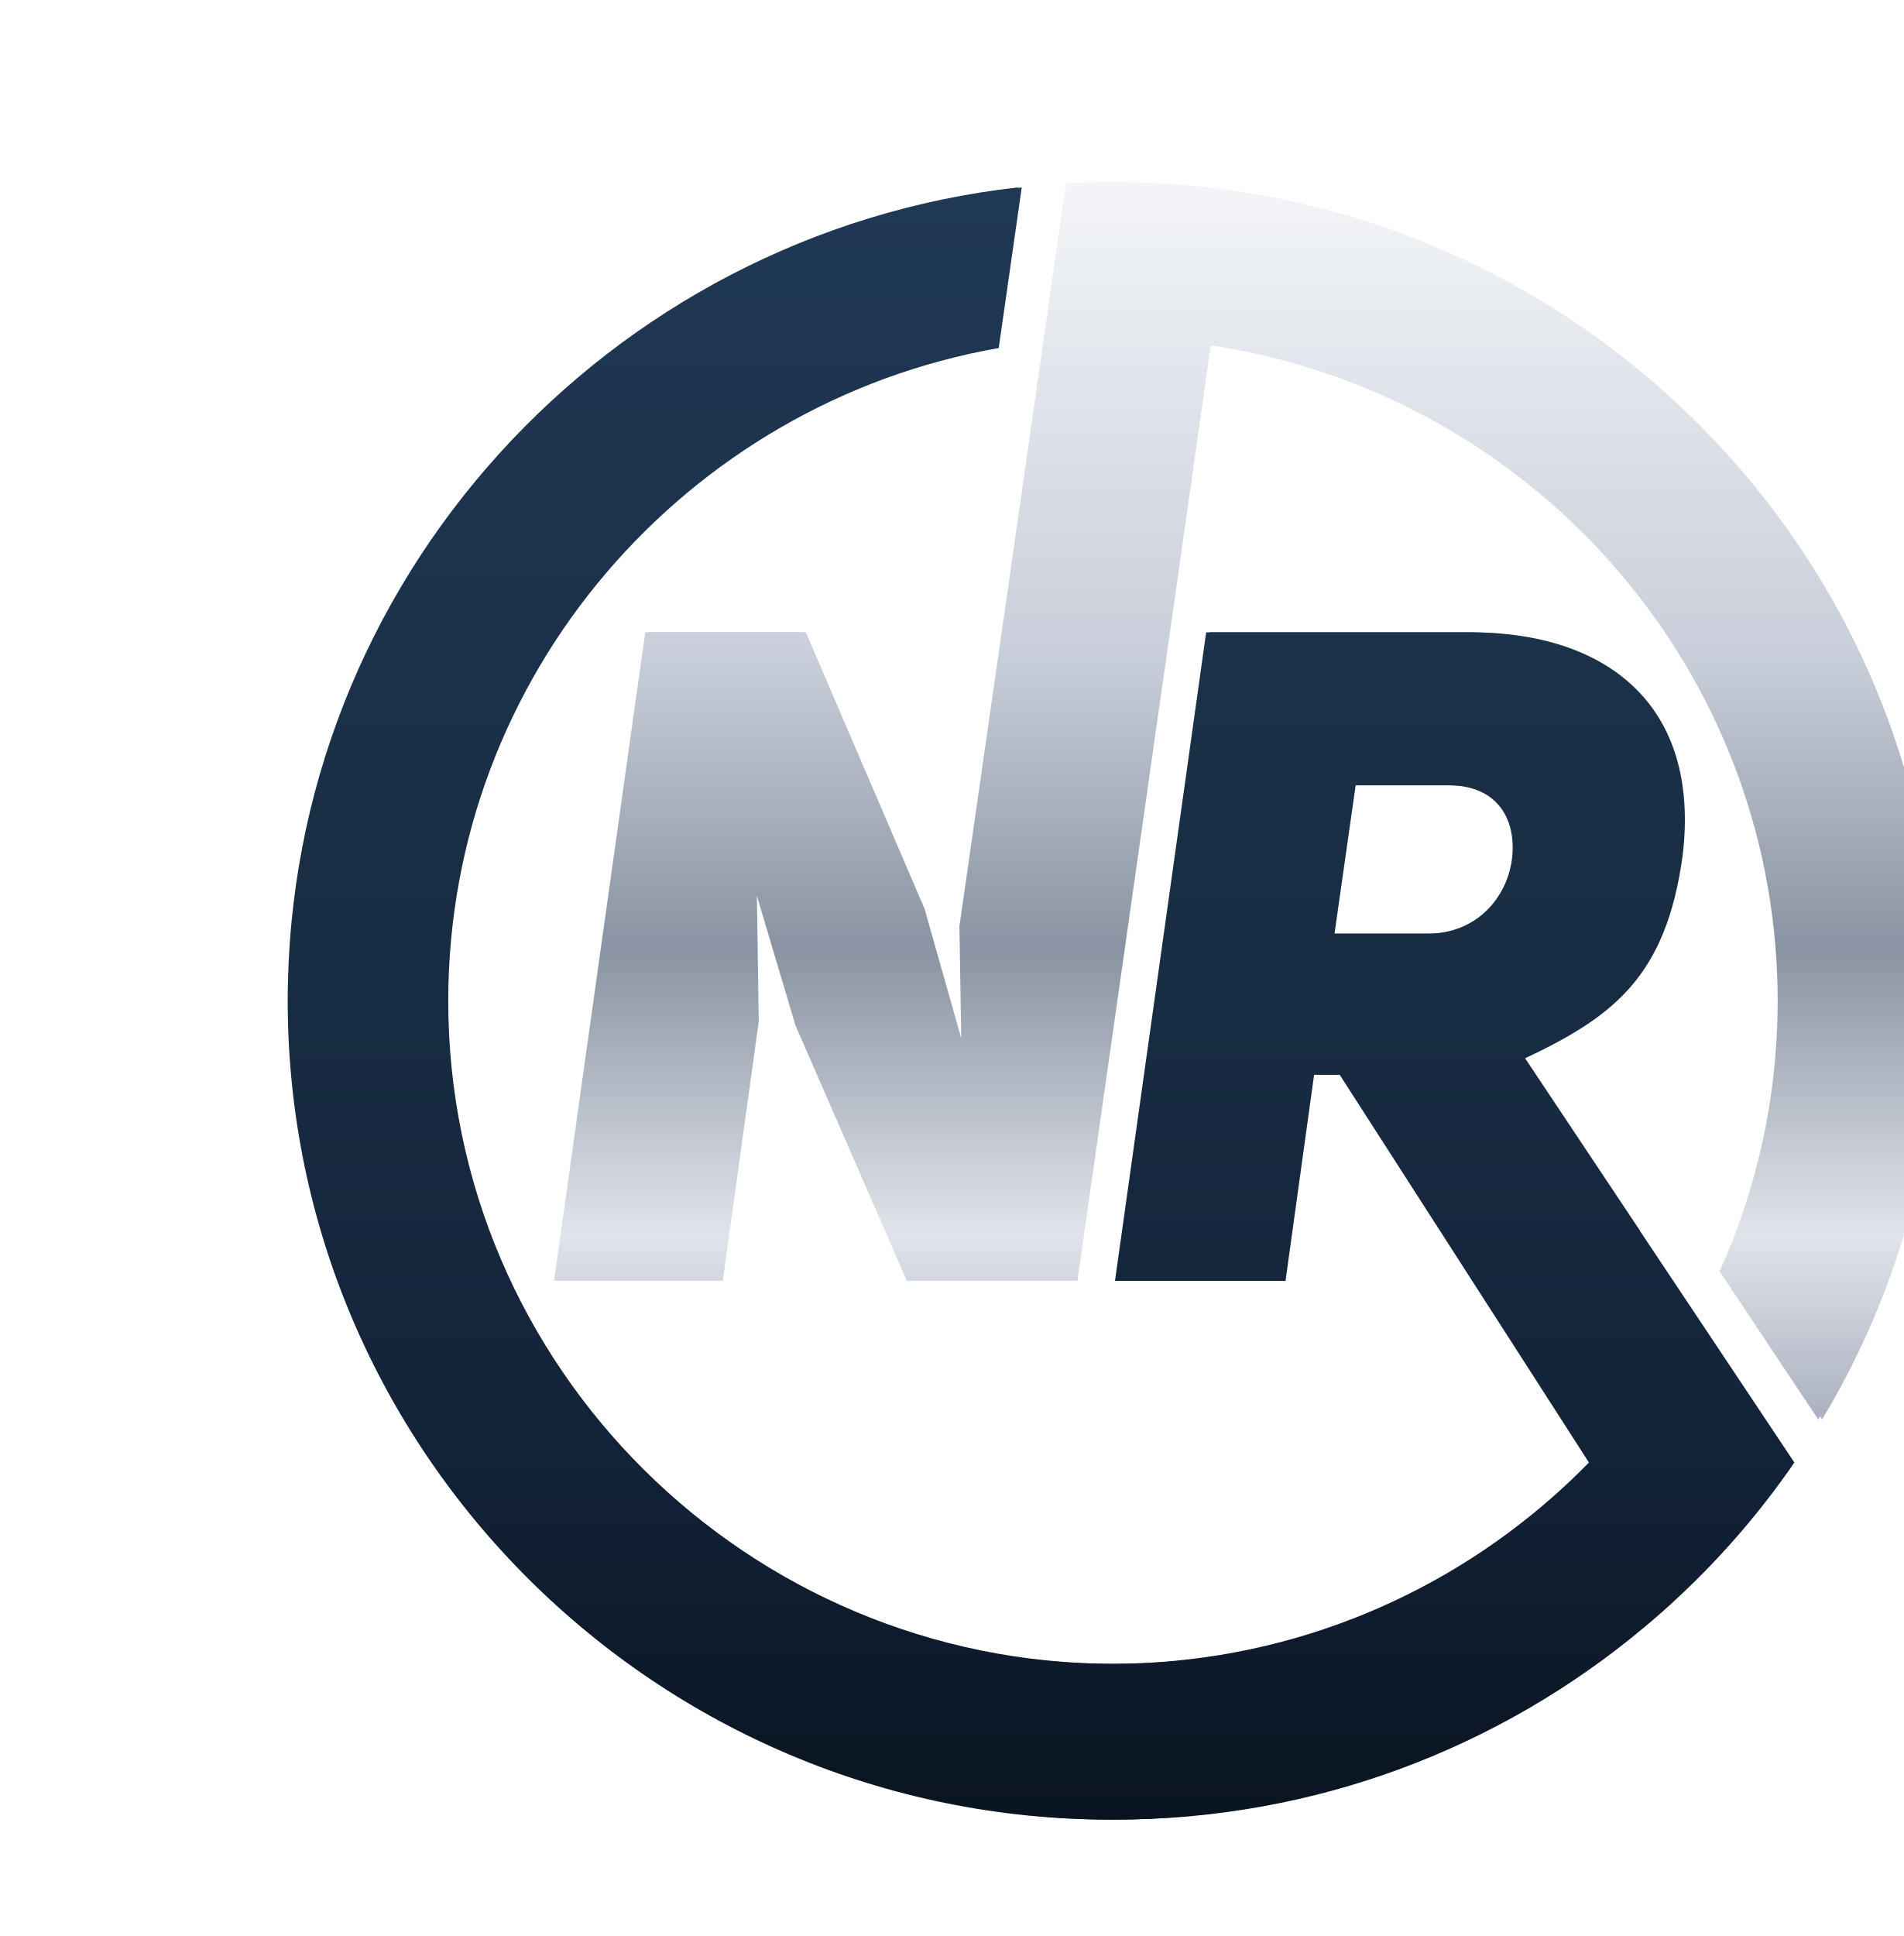
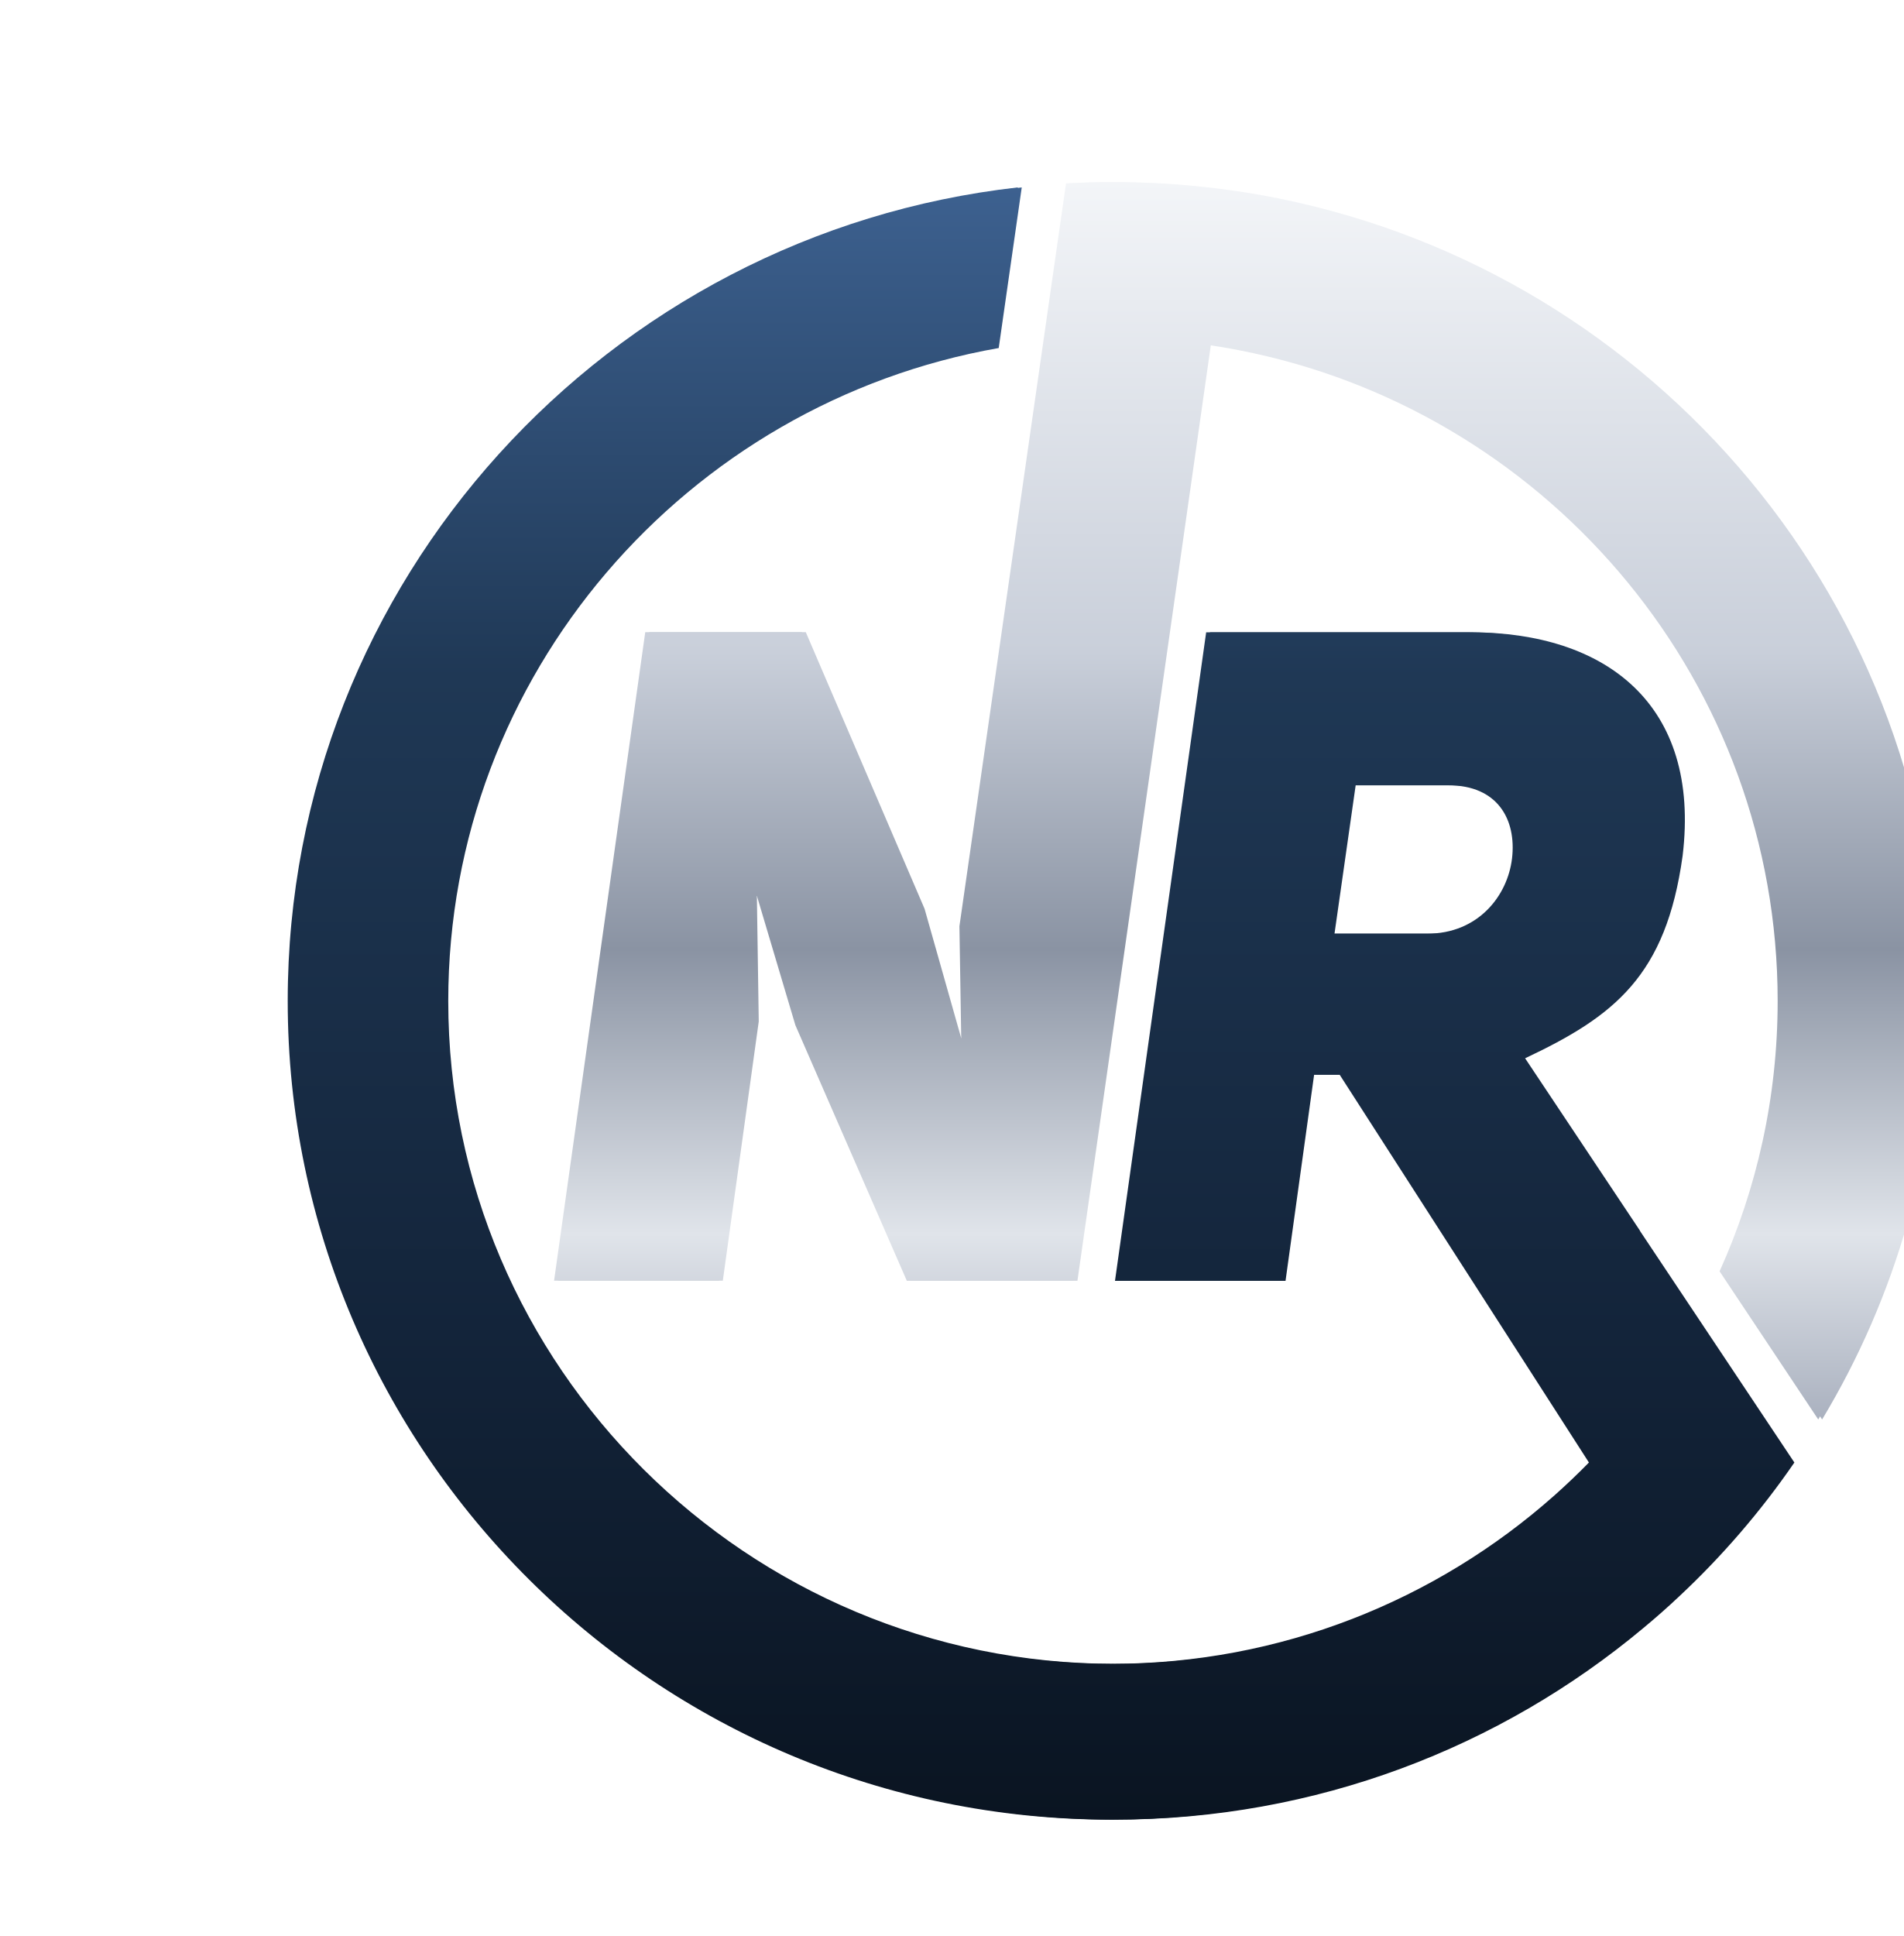
<svg xmlns="http://www.w3.org/2000/svg" id="Layer_1" version="1.1" viewBox="365 380 295 300">
  <defs>
    <linearGradient id="navyGrad" x1="0" y1="0" x2="0" y2="1">
-       <stop offset="0%" stop-color="#1F3855" />
-       <stop offset="35%" stop-color="#1A3047" />
-       <stop offset="75%" stop-color="#13243A" />
+       <stop offset="0%" stop-color="#3D6190" />
+       <stop offset="30%" stop-color="#1F3855" />
+       <stop offset="70%" stop-color="#13243A" />
      <stop offset="100%" stop-color="#0A1421" />
    </linearGradient>
    <linearGradient id="steelGrad" x1="0" y1="0" x2="0" y2="1">
      <stop offset="0%" stop-color="#F3F5F8" />
      <stop offset="38%" stop-color="#C9CFDA" />
      <stop offset="62%" stop-color="#8A93A3" />
      <stop offset="85%" stop-color="#E0E4EA" />
      <stop offset="100%" stop-color="#AAB1BF" />
    </linearGradient>
    <style>
      .st0 {
        fill: url(#steelGrad);
      }

      .st1 {
        fill: url(#navyGrad);
      }

      .st2 {
        fill: url(#navyGrad);
      }
    </style>
  </defs>
  <g>
    <path class="st2" d="M618.56,570.7l-17.8-26.71c13.85-6.53,21.84-12.78,24.41-31.37,2.85-23.57-11.99-34.64-32.84-34.64h-40.4l-14.13,100.5h25.83l4.43-31.94h4.56l28.56,44.42,10.07,15.67c-1.72,1.76-3.51,3.46-5.35,5.1-18.27,16.22-42.36,26.1-68.73,26.1-56.96,0-103.3-46.08-103.3-102.72,0-50.54,36.9-92.68,85.31-101.18l3.57-24.89c-63.58,7.15-113.16,60.96-113.16,126.07,0,69.95,57.24,126.86,127.58,126.86,31.17,0,59.77-11.18,81.94-29.71,1.88-1.56,3.72-3.18,5.5-4.86,6.69-6.25,12.69-13.22,17.88-20.77l-14.76-22.14-9.19-13.78ZM599.33,513.04c-.7,5.82-5.28,11.64-13.13,11.64h-14.98l3.28-22.99h14.99c7.56,0,10.56,5.25,9.84,11.36Z" />
    <path class="st0" d="M562.66,410.76c-2.38-.47-4.77-.89-7.19-1.23-5.97-.86-12.08-1.3-18.28-1.3-2.34,0-4.67.06-6.98.19l-3.51,24.48-3.47,24.21-9.54,66.42.28,17.32-.57.14-5.71-20.16-18.41-42.87h-24.28l-14.13,100.5h25.55l5.57-40.17-.29-19.44.57-.14,6,20.16,17.27,39.6h25.84l17.64-123.68,3.04-21.36c2.43.35,4.82.78,7.19,1.3,46.41,10.07,81.25,51.25,81.25,100.37,0,14.92-3.22,29.09-9,41.9l15.29,22.96c11.42-18.98,17.98-41.17,17.98-64.85,0-61.29-43.92-112.57-102.11-124.34Z" />
  </g>
  <g>
    <path class="st1" d="M619.16,570.7l-17.8-26.71c13.85-6.53,21.84-12.78,24.41-31.37,2.85-23.57-11.99-34.64-32.84-34.64h-40.4l-14.13,100.5h25.83l4.43-31.94h4.56l28.56,44.42,10.07,15.67c-1.72,1.76-3.51,3.46-5.35,5.1-18.27,16.22-42.36,26.1-68.73,26.1-56.96,0-103.3-46.08-103.3-102.72,0-50.54,36.9-92.68,85.31-101.18l3.57-24.89c-63.58,7.15-113.16,60.96-113.16,126.07,0,69.95,57.24,126.86,127.58,126.86,31.17,0,59.77-11.18,81.94-29.71,1.88-1.56,3.72-3.18,5.5-4.86,6.69-6.25,12.69-13.22,17.88-20.77l-14.76-22.14-9.19-13.78ZM599.93,513.04c-.7,5.82-5.28,11.64-13.13,11.64h-14.98l3.28-22.99h14.99c7.56,0,10.56,5.25,9.84,11.36Z" />
    <path class="st0" d="M563.26,410.76c-2.38-.47-4.77-.89-7.19-1.23-5.97-.86-12.08-1.3-18.28-1.3-2.34,0-4.67.06-6.98.19l-3.51,24.48-3.47,24.21-9.54,66.42.28,17.32-.57.14-5.71-20.16-18.41-42.87h-24.28l-14.13,100.5h25.55l5.57-40.17-.29-19.44.57-.14,6,20.16,17.27,39.6h25.84l17.64-123.68,3.04-21.36c2.43.35,4.82.78,7.19,1.3,46.41,10.07,81.25,51.25,81.25,100.37,0,14.92-3.22,29.09-9,41.9l15.29,22.96c11.42-18.98,17.98-41.17,17.98-64.85,0-61.29-43.92-112.57-102.11-124.34Z" />
  </g>
</svg>
